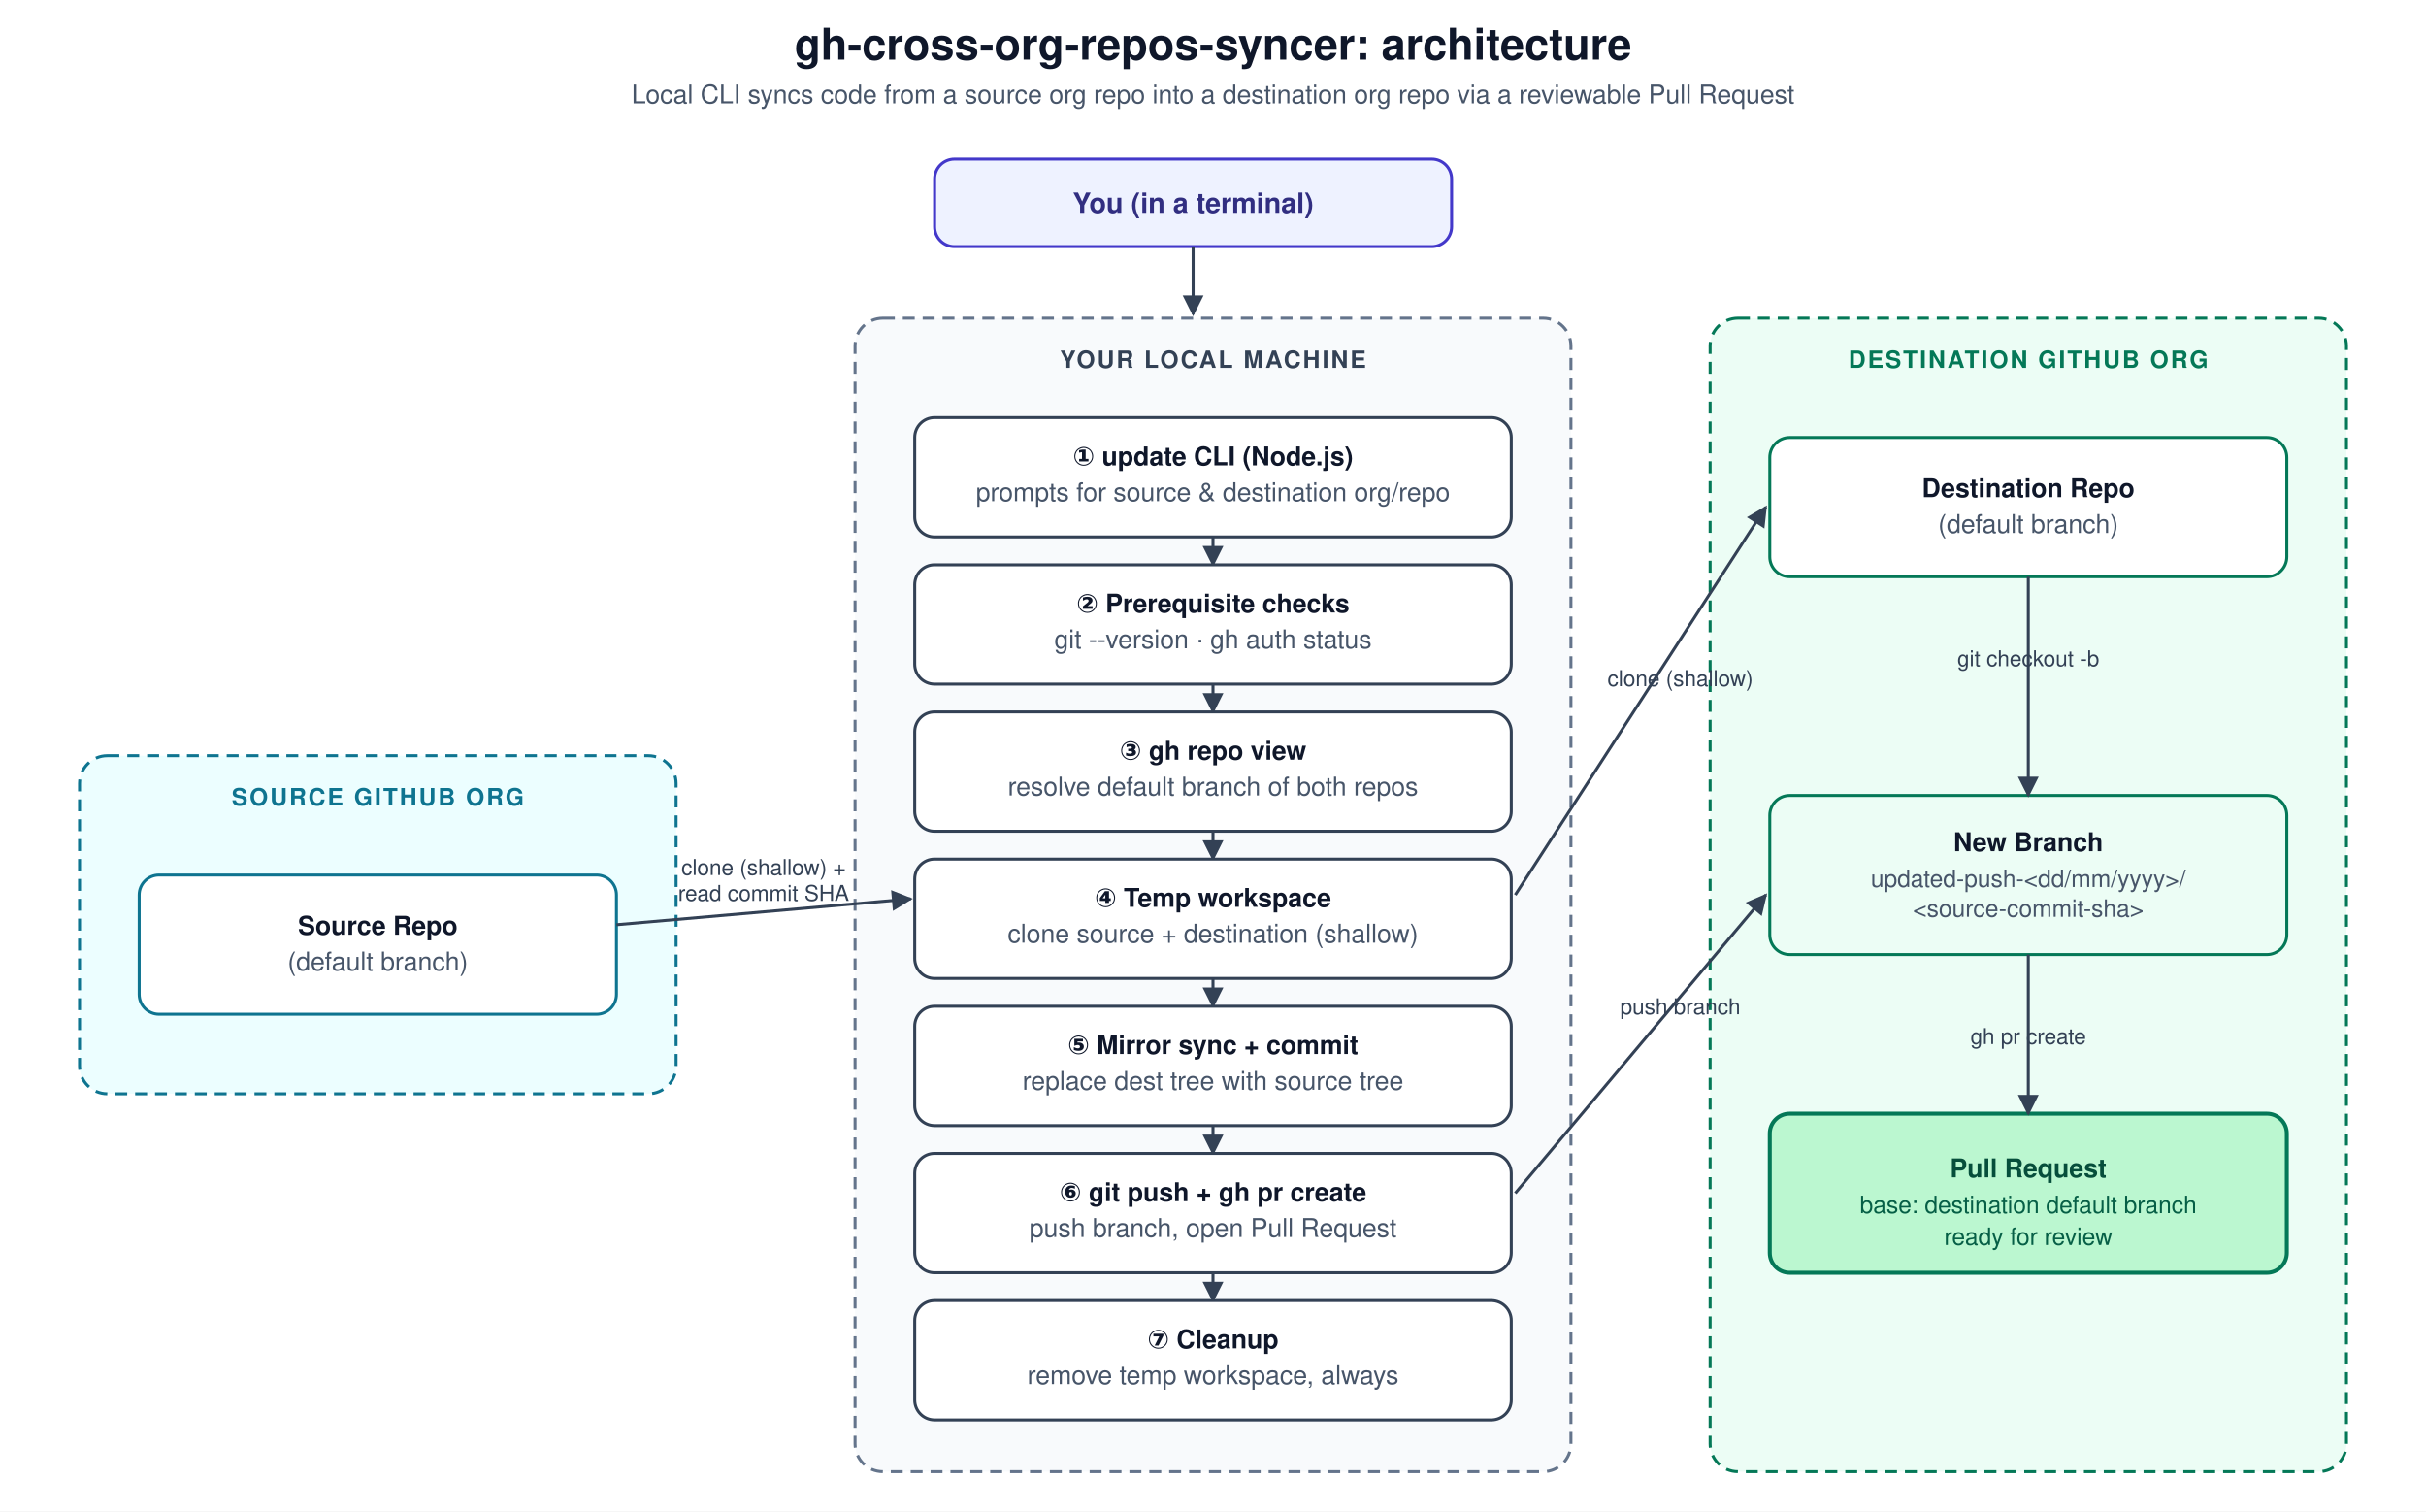
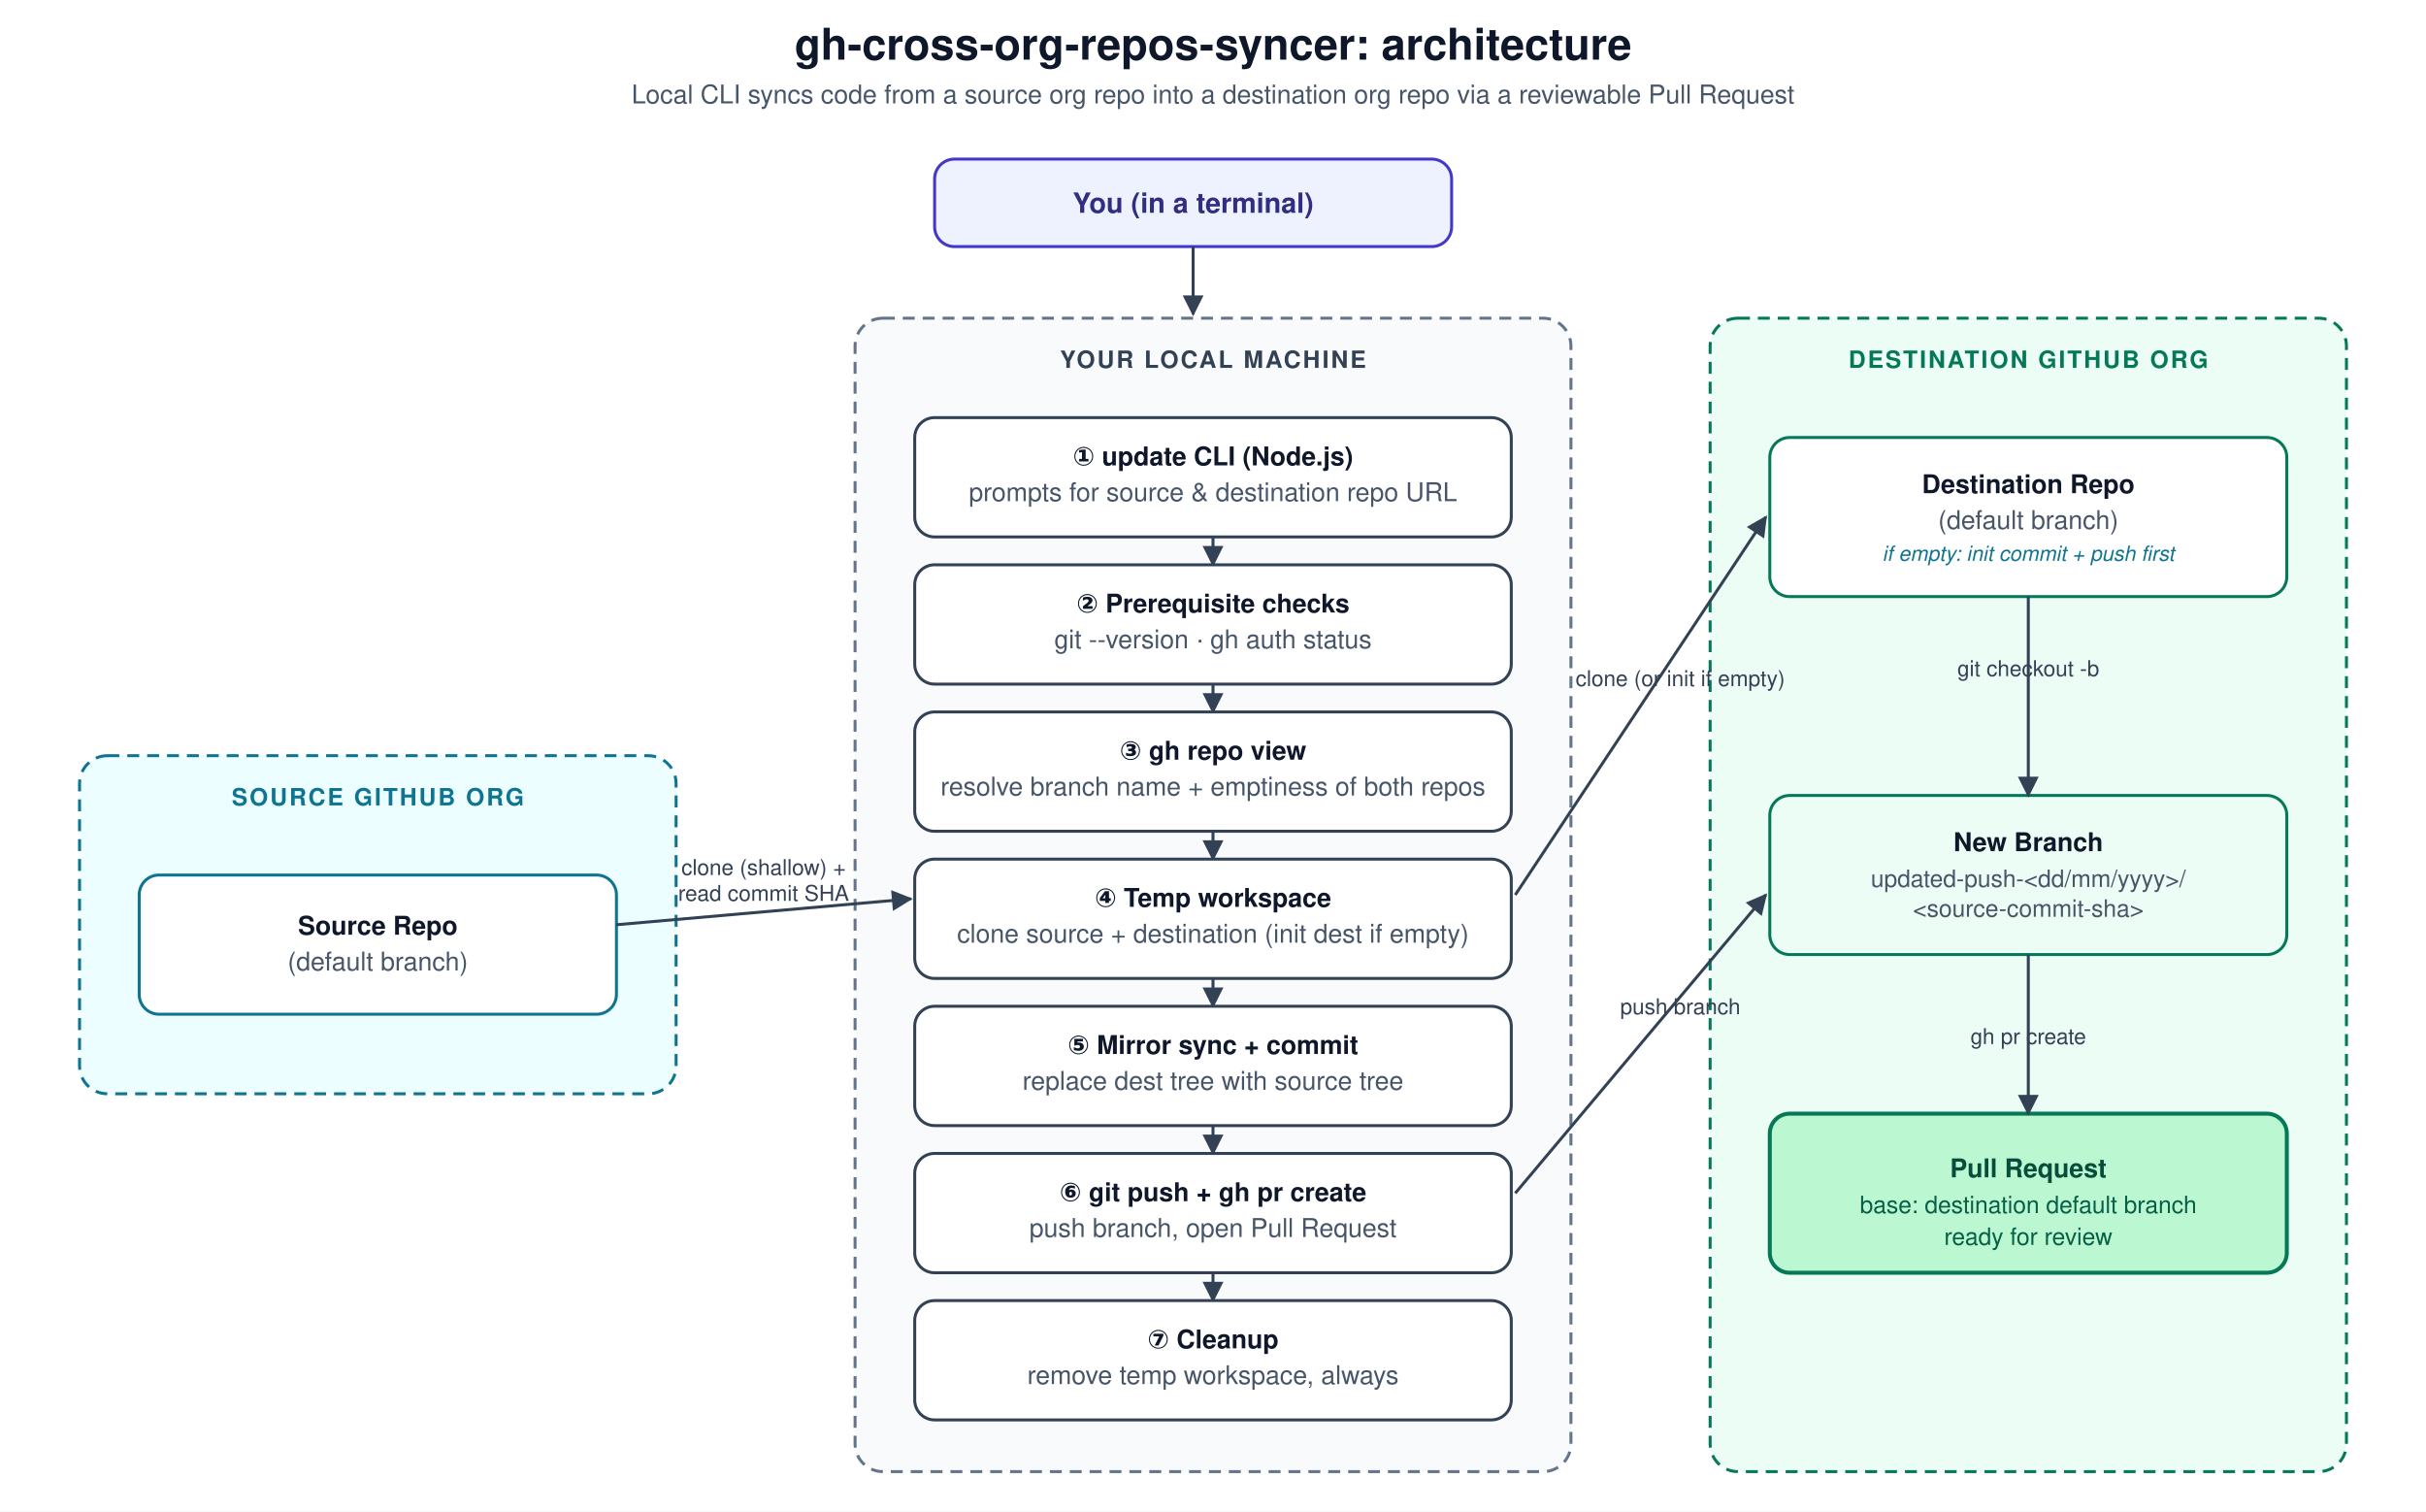
<svg xmlns="http://www.w3.org/2000/svg" width="1220" height="760" viewBox="0 0 1220 760" font-family="Segoe UI, Helvetica, Arial, sans-serif">
  <defs>
    <marker id="arrow" viewBox="0 0 10 10" refX="9" refY="5" markerWidth="7" markerHeight="7" orient="auto-start-reverse">
      <path d="M0,0 L10,5 L0,10 z" fill="#334155" />
    </marker>
  </defs>
  <rect x="0" y="0" width="1220" height="760" fill="#ffffff" />
  <text x="610" y="30" text-anchor="middle" font-size="22" font-weight="700" fill="#0f172a">gh-cross-org-repos-syncer: architecture</text>
  <text x="610" y="52" text-anchor="middle" font-size="13" fill="#475569">Local CLI syncs code from a source org repo into a destination org repo via a reviewable Pull Request</text>
  <rect x="470" y="80" width="260" height="44" rx="10" fill="#eef2ff" stroke="#4338ca" stroke-width="1.5" />
  <text x="600" y="107" text-anchor="middle" font-size="14" font-weight="600" fill="#312e81">You (in a terminal)</text>
  <line x1="600" y1="124" x2="600" y2="158" stroke="#334155" stroke-width="1.5" marker-end="url(#arrow)" />
  <rect x="430" y="160" width="360" height="580" rx="14" fill="#f8fafc" stroke="#64748b" stroke-width="1.5" stroke-dasharray="6,4" />
  <text x="610" y="185" text-anchor="middle" font-size="12" font-weight="700" letter-spacing="1" fill="#334155">YOUR LOCAL MACHINE</text>
  <g font-size="13">
    <rect x="460" y="210" width="300" height="60" rx="10" fill="#ffffff" stroke="#334155" stroke-width="1.5" />
    <text x="610" y="234" text-anchor="middle" font-weight="600" fill="#0f172a">① update CLI (Node.js)</text>
-     <text x="610" y="252" text-anchor="middle" fill="#475569">prompts for source &amp; destination org/repo</text>
+     <text x="610" y="252" text-anchor="middle" fill="#475569">prompts for source &amp; destination repo URL</text>
    <line x1="610" y1="270" x2="610" y2="284" stroke="#334155" stroke-width="1.5" marker-end="url(#arrow)" />
    <rect x="460" y="284" width="300" height="60" rx="10" fill="#ffffff" stroke="#334155" stroke-width="1.5" />
    <text x="610" y="308" text-anchor="middle" font-weight="600" fill="#0f172a">② Prerequisite checks</text>
    <text x="610" y="326" text-anchor="middle" fill="#475569">git --version · gh auth status</text>
    <line x1="610" y1="344" x2="610" y2="358" stroke="#334155" stroke-width="1.5" marker-end="url(#arrow)" />
    <rect x="460" y="358" width="300" height="60" rx="10" fill="#ffffff" stroke="#334155" stroke-width="1.5" />
    <text x="610" y="382" text-anchor="middle" font-weight="600" fill="#0f172a">③ gh repo view</text>
-     <text x="610" y="400" text-anchor="middle" fill="#475569">resolve default branch of both repos</text>
+     <text x="610" y="400" text-anchor="middle" fill="#475569">resolve branch name + emptiness of both repos</text>
    <line x1="610" y1="418" x2="610" y2="432" stroke="#334155" stroke-width="1.5" marker-end="url(#arrow)" />
    <rect x="460" y="432" width="300" height="60" rx="10" fill="#ffffff" stroke="#334155" stroke-width="1.5" />
    <text x="610" y="456" text-anchor="middle" font-weight="600" fill="#0f172a">④ Temp workspace</text>
-     <text x="610" y="474" text-anchor="middle" fill="#475569">clone source + destination (shallow)</text>
+     <text x="610" y="474" text-anchor="middle" fill="#475569">clone source + destination (init dest if empty)</text>
    <line x1="610" y1="492" x2="610" y2="506" stroke="#334155" stroke-width="1.5" marker-end="url(#arrow)" />
    <rect x="460" y="506" width="300" height="60" rx="10" fill="#ffffff" stroke="#334155" stroke-width="1.5" />
    <text x="610" y="530" text-anchor="middle" font-weight="600" fill="#0f172a">⑤ Mirror sync + commit</text>
    <text x="610" y="548" text-anchor="middle" fill="#475569">replace dest tree with source tree</text>
    <line x1="610" y1="566" x2="610" y2="580" stroke="#334155" stroke-width="1.5" marker-end="url(#arrow)" />
    <rect x="460" y="580" width="300" height="60" rx="10" fill="#ffffff" stroke="#334155" stroke-width="1.5" />
    <text x="610" y="604" text-anchor="middle" font-weight="600" fill="#0f172a">⑥ git push + gh pr create</text>
    <text x="610" y="622" text-anchor="middle" fill="#475569">push branch, open Pull Request</text>
    <line x1="610" y1="640" x2="610" y2="654" stroke="#334155" stroke-width="1.5" marker-end="url(#arrow)" />
    <rect x="460" y="654" width="300" height="60" rx="10" fill="#ffffff" stroke="#334155" stroke-width="1.5" />
    <text x="610" y="678" text-anchor="middle" font-weight="600" fill="#0f172a">⑦ Cleanup</text>
    <text x="610" y="696" text-anchor="middle" fill="#475569">remove temp workspace, always</text>
  </g>
  <rect x="40" y="380" width="300" height="170" rx="14" fill="#ecfeff" stroke="#0e7490" stroke-width="1.5" stroke-dasharray="6,4" />
  <text x="190" y="405" text-anchor="middle" font-size="12" font-weight="700" letter-spacing="1" fill="#0e7490">SOURCE GITHUB ORG</text>
  <rect x="70" y="440" width="240" height="70" rx="10" fill="#ffffff" stroke="#0e7490" stroke-width="1.5" />
  <text x="190" y="470" text-anchor="middle" font-size="13" font-weight="600" fill="#0f172a">Source Repo</text>
  <text x="190" y="488" text-anchor="middle" font-size="13" fill="#475569">(default branch)</text>
  <line x1="310" y1="465" x2="458" y2="452" stroke="#334155" stroke-width="1.5" marker-end="url(#arrow)" />
  <text x="384" y="440" text-anchor="middle" font-size="11" fill="#334155">clone (shallow) +</text>
  <text x="384" y="453" text-anchor="middle" font-size="11" fill="#334155">read commit SHA</text>
  <rect x="860" y="160" width="320" height="580" rx="14" fill="#ecfdf5" stroke="#047857" stroke-width="1.5" stroke-dasharray="6,4" />
  <text x="1020" y="185" text-anchor="middle" font-size="12" font-weight="700" letter-spacing="1" fill="#047857">DESTINATION GITHUB ORG</text>
-   <rect x="890" y="220" width="260" height="70" rx="10" fill="#ffffff" stroke="#047857" stroke-width="1.5" />
-   <text x="1020" y="250" text-anchor="middle" font-size="13" font-weight="600" fill="#0f172a">Destination Repo</text>
-   <text x="1020" y="268" text-anchor="middle" font-size="13" fill="#475569">(default branch)</text>
+   <rect x="890" y="220" width="260" height="80" rx="10" fill="#ffffff" stroke="#047857" stroke-width="1.5" />
+   <text x="1020" y="248" text-anchor="middle" font-size="13" font-weight="600" fill="#0f172a">Destination Repo</text>
+   <text x="1020" y="266" text-anchor="middle" font-size="13" fill="#475569">(default branch)</text>
+   <text x="1020" y="282" text-anchor="middle" font-size="10.5" font-style="italic" fill="#0e7490">if empty: init commit + push first</text>
  <rect x="890" y="400" width="260" height="80" rx="10" fill="#ecfdf5" stroke="#047857" stroke-width="1.5" />
  <text x="1020" y="428" text-anchor="middle" font-size="13" font-weight="600" fill="#0f172a">New Branch</text>
  <text x="1020" y="446" text-anchor="middle" font-size="12" fill="#475569">updated-push-&lt;dd/mm/yyyy&gt;/</text>
  <text x="1020" y="461" text-anchor="middle" font-size="12" fill="#475569">&lt;source-commit-sha&gt;</text>
  <rect x="890" y="560" width="260" height="80" rx="10" fill="#bbf7d0" stroke="#047857" stroke-width="2" />
  <text x="1020" y="592" text-anchor="middle" font-size="13" font-weight="700" fill="#064e3b">Pull Request</text>
  <text x="1020" y="610" text-anchor="middle" font-size="12" fill="#065f46">base: destination default branch</text>
  <text x="1020" y="626" text-anchor="middle" font-size="12" fill="#065f46">ready for review</text>
-   <line x1="762" y1="450" x2="888" y2="255" stroke="#334155" stroke-width="1.5" marker-end="url(#arrow)" />
-   <text x="845" y="345" text-anchor="middle" font-size="11" fill="#334155">clone (shallow)</text>
-   <line x1="1020" y1="290" x2="1020" y2="400" stroke="#334155" stroke-width="1.5" marker-end="url(#arrow)" />
-   <text x="1020" y="335" text-anchor="middle" font-size="11" fill="#334155">git checkout -b</text>
+   <line x1="762" y1="450" x2="888" y2="260" stroke="#334155" stroke-width="1.5" marker-end="url(#arrow)" />
+   <text x="845" y="345" text-anchor="middle" font-size="11" fill="#334155">clone (or init if empty)</text>
+   <line x1="1020" y1="300" x2="1020" y2="400" stroke="#334155" stroke-width="1.5" marker-end="url(#arrow)" />
+   <text x="1020" y="340" text-anchor="middle" font-size="11" fill="#334155">git checkout -b</text>
  <line x1="762" y1="600" x2="888" y2="450" stroke="#334155" stroke-width="1.5" marker-end="url(#arrow)" />
  <text x="845" y="510" text-anchor="middle" font-size="11" fill="#334155">push branch</text>
  <line x1="1020" y1="480" x2="1020" y2="560" stroke="#334155" stroke-width="1.5" marker-end="url(#arrow)" />
  <text x="1020" y="525" text-anchor="middle" font-size="11" fill="#334155">gh pr create</text>
</svg>
